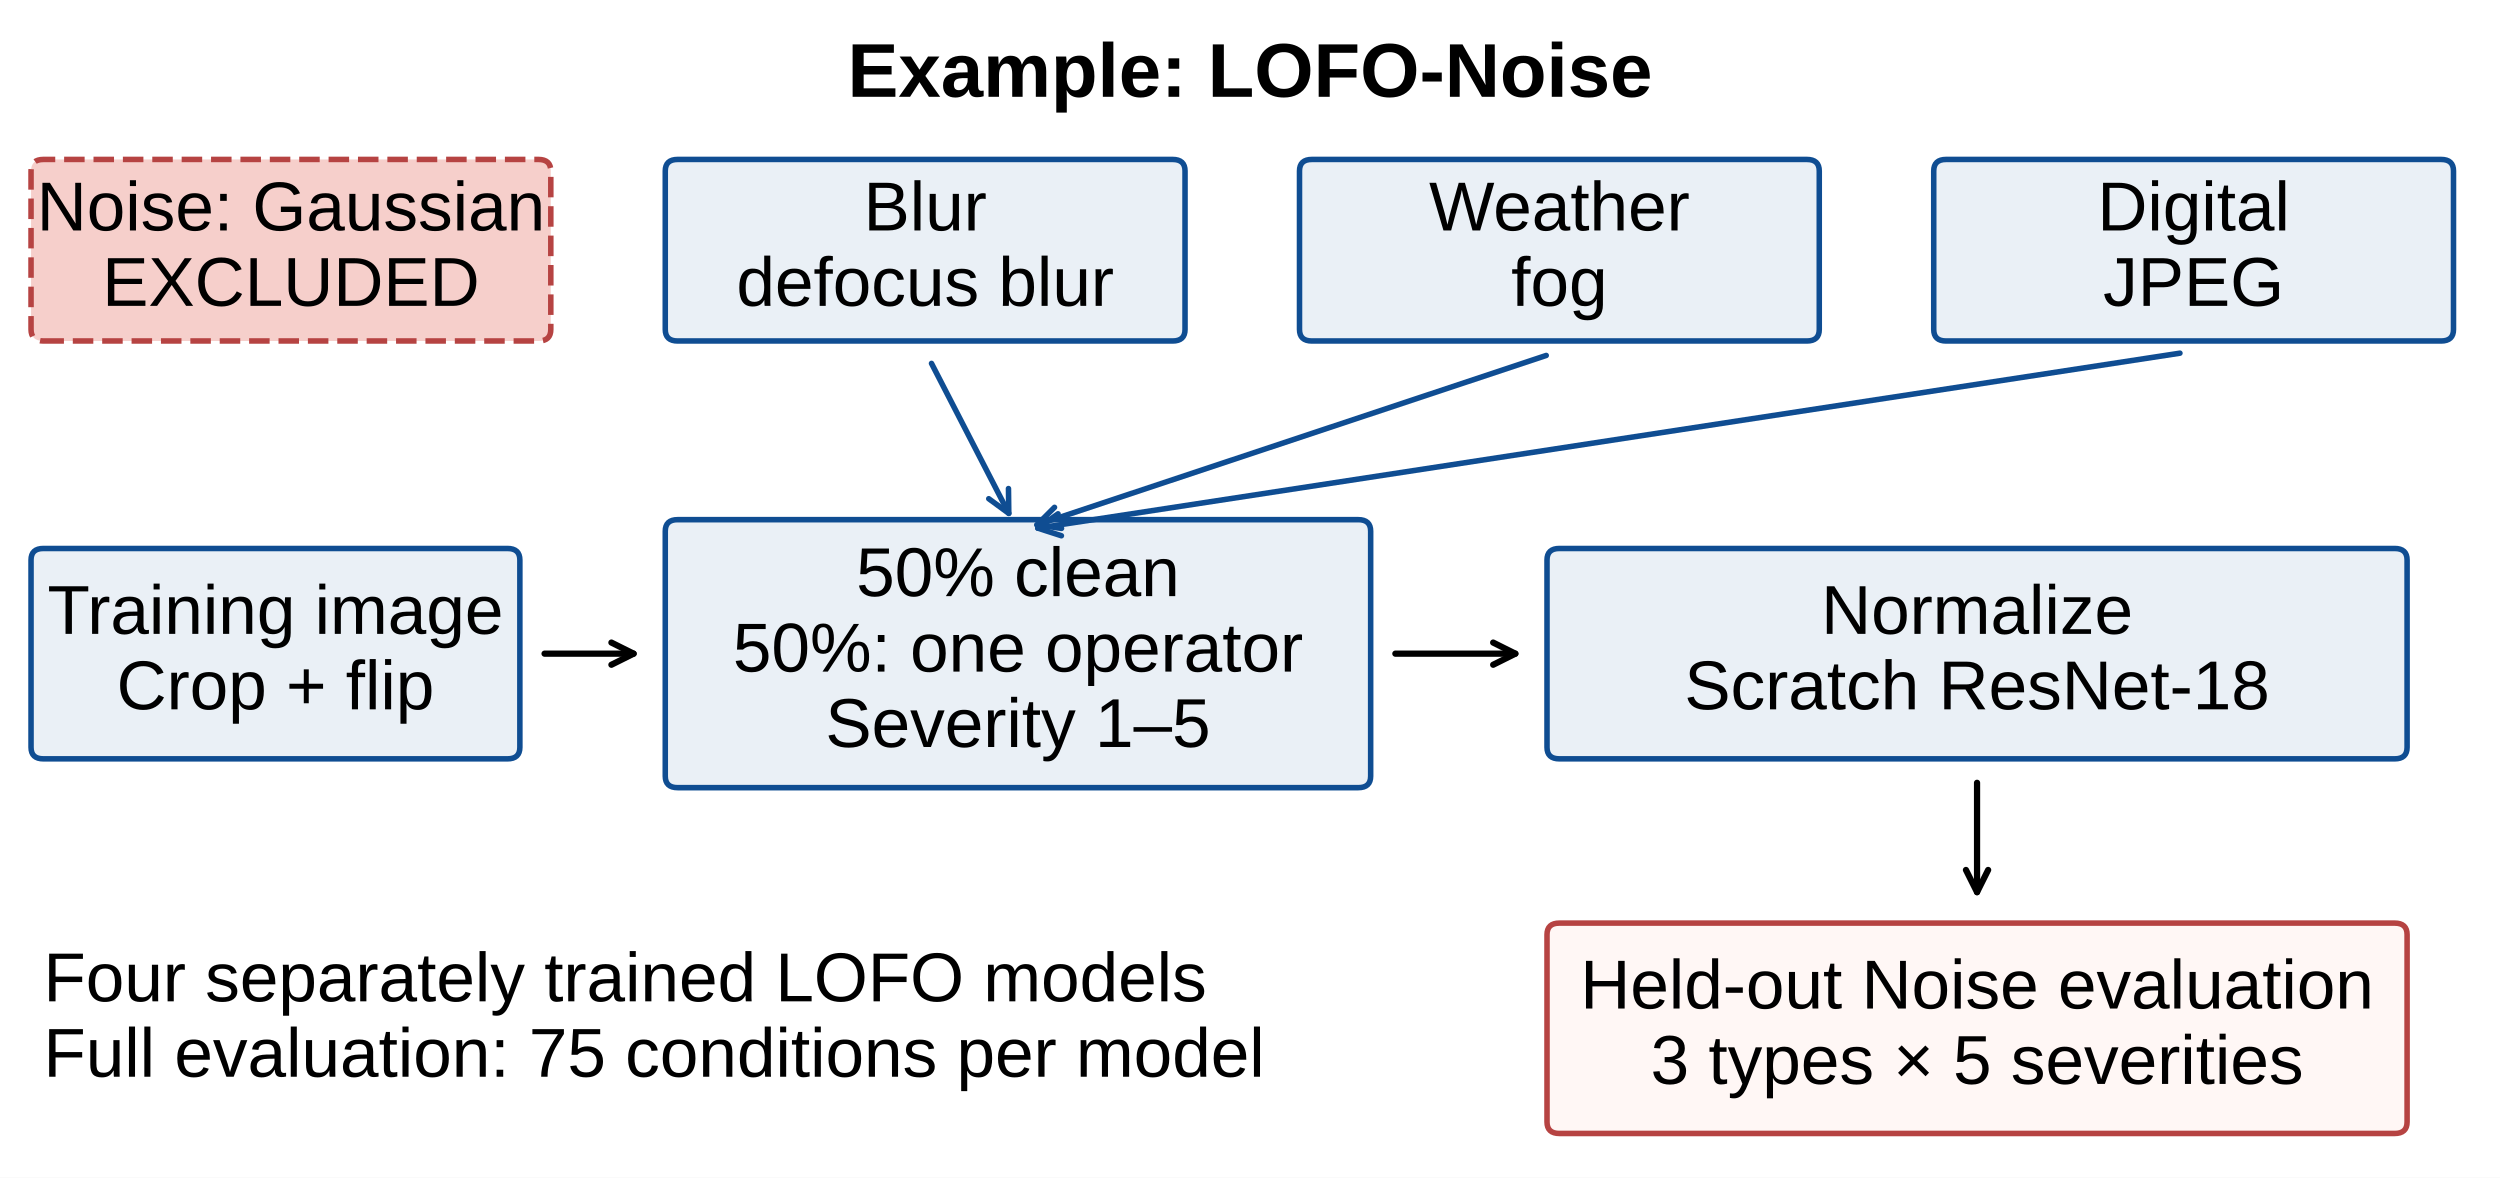
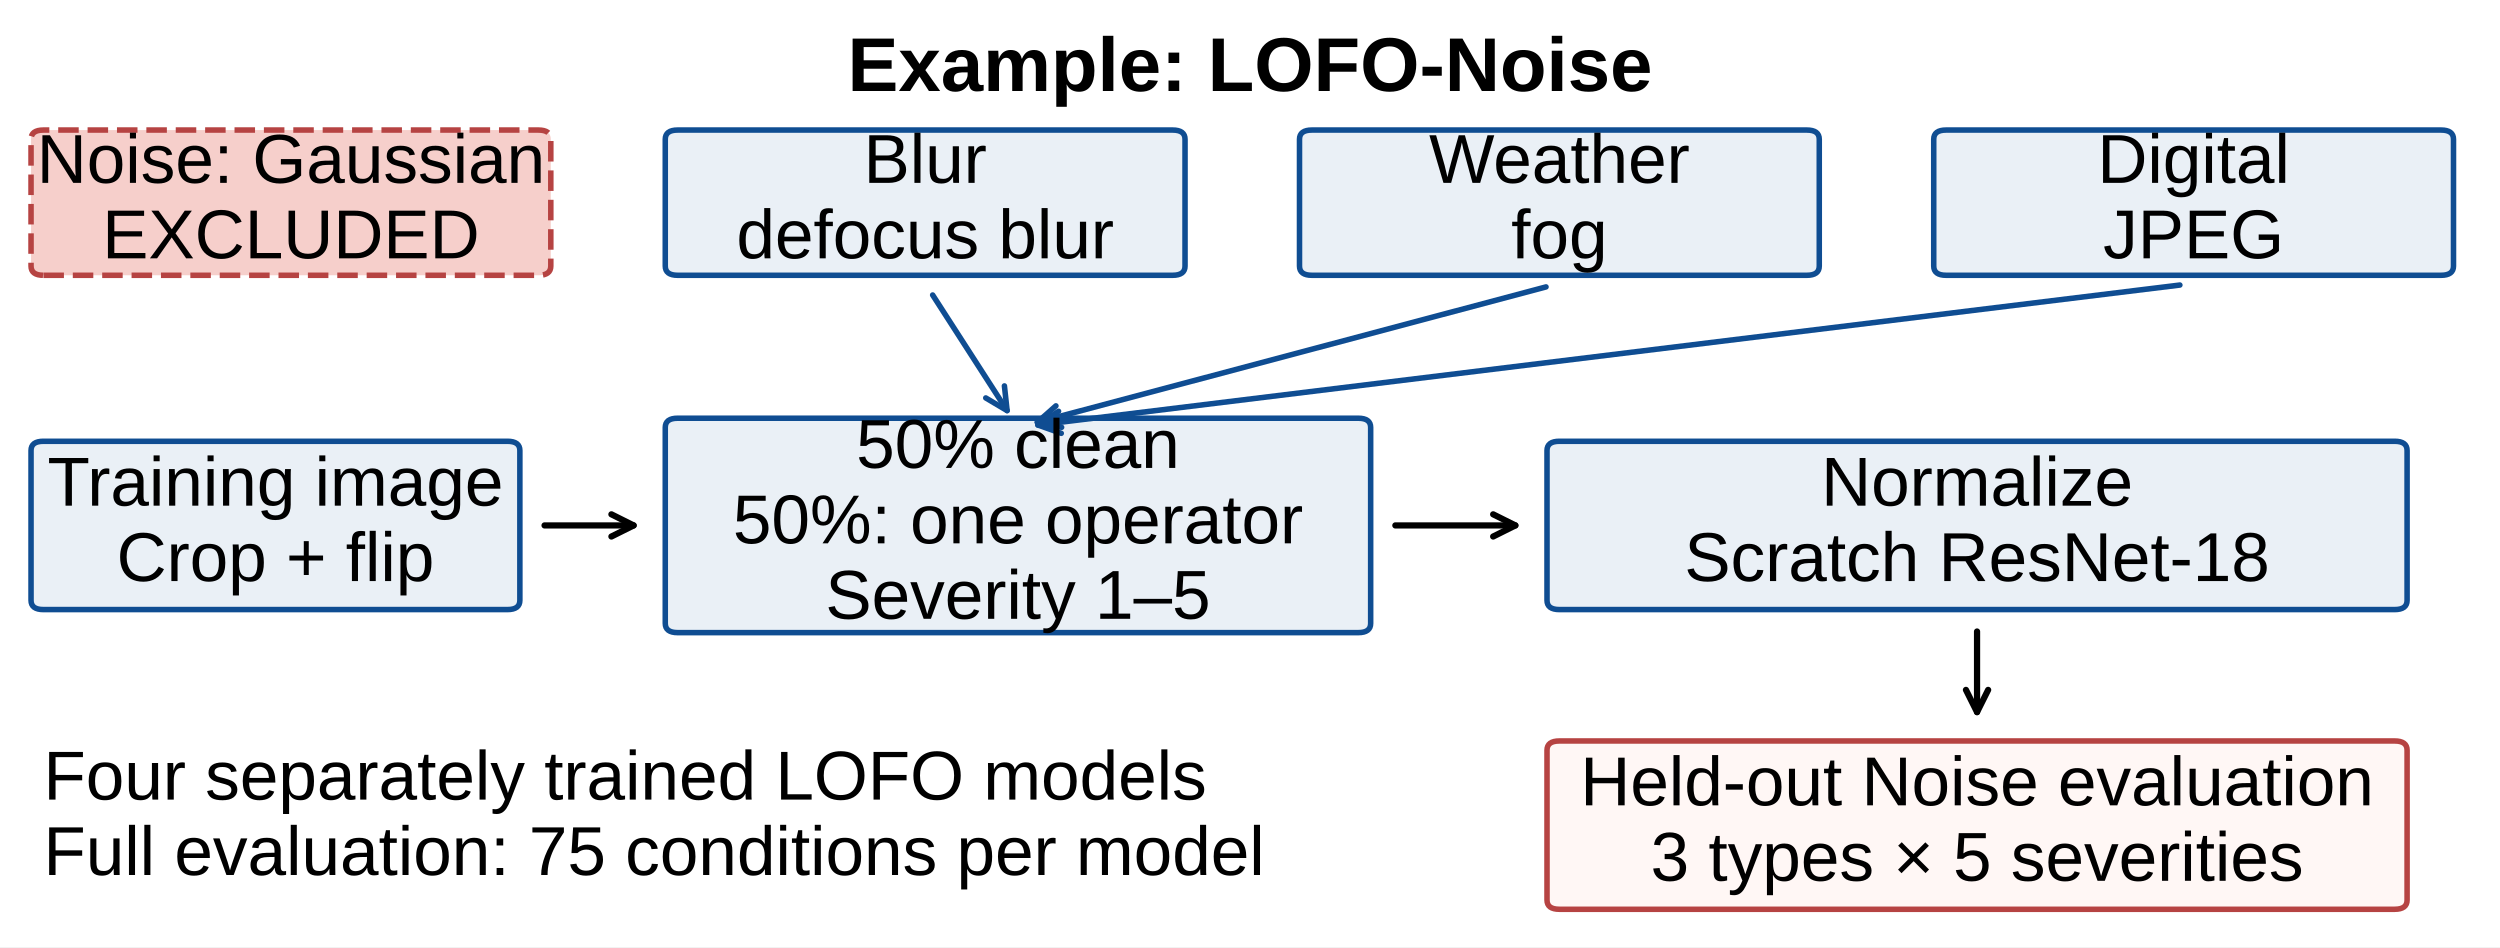
- <svg xmlns="http://www.w3.org/2000/svg" width="360.72pt" height="169.92pt" viewBox="0 0 360.72 169.92" version="1.1">
+ <svg xmlns="http://www.w3.org/2000/svg" width="360.72pt" height="136.656pt" viewBox="0 0 360.72 136.656" version="1.1">
  <defs>
    <style type="text/css">*{stroke-linejoin: round; stroke-linecap: butt}</style>
  </defs>
  <g id="figure_1">
    <g id="patch_1">
-       <path d="M 0 169.92  L 360.72 169.92  L 360.72 0  L 0 0  z " style="fill: #ffffff" />
+       <path d="M 0 136.656  L 360.72 136.656  L 360.72 0  L 0 0  z " style="fill: #ffffff" />
    </g>
    <g id="axes_1">
      <g id="patch_2">
-         <path d="M 6.264 49.201  L 77.688 49.201  Q 79.474 49.201 79.474 47.538  L 79.474 24.669  Q 79.474 23.006 77.688 23.006  L 6.264 23.006  Q 4.478 23.006 4.478 24.669  L 4.478 47.538  Q 4.478 49.201 6.264 49.201  z " clip-path="url(#p9b90b5ccfd)" style="fill: #f6cfcb; stroke-dasharray: 2.96,1.28; stroke-dashoffset: 0; stroke: #b64342; stroke-width: 0.8; stroke-linejoin: miter" />
+         <path d="M 6.264 39.721  L 77.688 39.721  Q 79.474 39.721 79.474 38.39  L 79.474 20.095  Q 79.474 18.765 77.688 18.765  L 6.264 18.765  Q 4.478 18.765 4.478 20.095  L 4.478 38.39  Q 4.478 39.721 6.264 39.721  z " clip-path="url(#p0838174ff6)" style="fill: #f6cfcb; stroke-dasharray: 2.96,1.28; stroke-dashoffset: 0; stroke: #b64342; stroke-width: 0.8; stroke-linejoin: miter" />
      </g>
      <g id="patch_3">
-         <path d="M 97.776 49.201  L 169.2 49.201  Q 170.986 49.201 170.986 47.538  L 170.986 24.669  Q 170.986 23.006 169.2 23.006  L 97.776 23.006  Q 95.99 23.006 95.99 24.669  L 95.99 47.538  Q 95.99 49.201 97.776 49.201  z " clip-path="url(#p9b90b5ccfd)" style="fill: #eaf0f6; stroke: #0f4d92; stroke-width: 0.8; stroke-linejoin: miter" />
+         <path d="M 97.776 39.721  L 169.2 39.721  Q 170.986 39.721 170.986 38.39  L 170.986 20.095  Q 170.986 18.765 169.2 18.765  L 97.776 18.765  Q 95.99 18.765 95.99 20.095  L 95.99 38.39  Q 95.99 39.721 97.776 39.721  z " clip-path="url(#p0838174ff6)" style="fill: #eaf0f6; stroke: #0f4d92; stroke-width: 0.8; stroke-linejoin: miter" />
      </g>
      <g id="patch_4">
-         <path d="M 189.288 49.201  L 260.712 49.201  Q 262.498 49.201 262.498 47.538  L 262.498 24.669  Q 262.498 23.006 260.712 23.006  L 189.288 23.006  Q 187.502 23.006 187.502 24.669  L 187.502 47.538  Q 187.502 49.201 189.288 49.201  z " clip-path="url(#p9b90b5ccfd)" style="fill: #eaf0f6; stroke: #0f4d92; stroke-width: 0.8; stroke-linejoin: miter" />
+         <path d="M 189.288 39.721  L 260.712 39.721  Q 262.498 39.721 262.498 38.39  L 262.498 20.095  Q 262.498 18.765 260.712 18.765  L 189.288 18.765  Q 187.502 18.765 187.502 20.095  L 187.502 38.39  Q 187.502 39.721 189.288 39.721  z " clip-path="url(#p0838174ff6)" style="fill: #eaf0f6; stroke: #0f4d92; stroke-width: 0.8; stroke-linejoin: miter" />
      </g>
      <g id="patch_5">
-         <path d="M 280.8 49.201  L 352.224 49.201  Q 354.01 49.201 354.01 47.538  L 354.01 24.669  Q 354.01 23.006 352.224 23.006  L 280.8 23.006  Q 279.014 23.006 279.014 24.669  L 279.014 47.538  Q 279.014 49.201 280.8 49.201  z " clip-path="url(#p9b90b5ccfd)" style="fill: #eaf0f6; stroke: #0f4d92; stroke-width: 0.8; stroke-linejoin: miter" />
+         <path d="M 280.8 39.721  L 352.224 39.721  Q 354.01 39.721 354.01 38.39  L 354.01 20.095  Q 354.01 18.765 352.224 18.765  L 280.8 18.765  Q 279.014 18.765 279.014 20.095  L 279.014 38.39  Q 279.014 39.721 280.8 39.721  z " clip-path="url(#p0838174ff6)" style="fill: #eaf0f6; stroke: #0f4d92; stroke-width: 0.8; stroke-linejoin: miter" />
      </g>
      <g id="patch_6">
-         <path d="M 6.264 109.492  L 73.224 109.492  Q 75.01 109.492 75.01 107.829  L 75.01 80.802  Q 75.01 79.139 73.224 79.139  L 6.264 79.139  Q 4.478 79.139 4.478 80.802  L 4.478 107.829  Q 4.478 109.492 6.264 109.492  z " clip-path="url(#p9b90b5ccfd)" style="fill: #eaf0f6; stroke: #0f4d92; stroke-width: 0.8; stroke-linejoin: miter" />
+         <path d="M 6.264 87.954  L 73.224 87.954  Q 75.01 87.954 75.01 86.623  L 75.01 65.002  Q 75.01 63.671 73.224 63.671  L 6.264 63.671  Q 4.478 63.671 4.478 65.002  L 4.478 86.623  Q 4.478 87.954 6.264 87.954  z " clip-path="url(#p0838174ff6)" style="fill: #eaf0f6; stroke: #0f4d92; stroke-width: 0.8; stroke-linejoin: miter" />
      </g>
      <g id="patch_7">
-         <path d="M 97.776 113.65  L 195.984 113.65  Q 197.77 113.65 197.77 111.987  L 197.77 76.644  Q 197.77 74.981 195.984 74.981  L 97.776 74.981  Q 95.99 74.981 95.99 76.644  L 95.99 111.987  Q 95.99 113.65 97.776 113.65  z " clip-path="url(#p9b90b5ccfd)" style="fill: #eaf0f6; stroke: #0f4d92; stroke-width: 0.8; stroke-linejoin: miter" />
+         <path d="M 97.776 91.28  L 195.984 91.28  Q 197.77 91.28 197.77 89.95  L 197.77 61.675  Q 197.77 60.345 195.984 60.345  L 97.776 60.345  Q 95.99 60.345 95.99 61.675  L 95.99 89.95  Q 95.99 91.28 97.776 91.28  z " clip-path="url(#p0838174ff6)" style="fill: #eaf0f6; stroke: #0f4d92; stroke-width: 0.8; stroke-linejoin: miter" />
      </g>
      <g id="patch_8">
-         <path d="M 225 109.492  L 345.528 109.492  Q 347.314 109.492 347.314 107.829  L 347.314 80.802  Q 347.314 79.139 345.528 79.139  L 225 79.139  Q 223.214 79.139 223.214 80.802  L 223.214 107.829  Q 223.214 109.492 225 109.492  z " clip-path="url(#p9b90b5ccfd)" style="fill: #eaf0f6; stroke: #0f4d92; stroke-width: 0.8; stroke-linejoin: miter" />
+         <path d="M 225 87.954  L 345.528 87.954  Q 347.314 87.954 347.314 86.623  L 347.314 65.002  Q 347.314 63.671 345.528 63.671  L 225 63.671  Q 223.214 63.671 223.214 65.002  L 223.214 86.623  Q 223.214 87.954 225 87.954  z " clip-path="url(#p0838174ff6)" style="fill: #eaf0f6; stroke: #0f4d92; stroke-width: 0.8; stroke-linejoin: miter" />
      </g>
      <g id="patch_9">
-         <path d="M 225 163.546  L 345.528 163.546  Q 347.314 163.546 347.314 161.883  L 347.314 134.856  Q 347.314 133.193 345.528 133.193  L 225 133.193  Q 223.214 133.193 223.214 134.856  L 223.214 161.883  Q 223.214 163.546 225 163.546  z " clip-path="url(#p9b90b5ccfd)" style="fill: #fff7f5; stroke: #b64342; stroke-width: 0.8; stroke-linejoin: miter" />
+         <path d="M 225 131.197  L 345.528 131.197  Q 347.314 131.197 347.314 129.866  L 347.314 108.245  Q 347.314 106.914 345.528 106.914  L 225 106.914  Q 223.214 106.914 223.214 108.245  L 223.214 129.866  Q 223.214 131.197 225 131.197  z " clip-path="url(#p0838174ff6)" style="fill: #fff7f5; stroke: #b64342; stroke-width: 0.8; stroke-linejoin: miter" />
      </g>
      <g id="text_1">
-         <text style="font-size: 10px; font-family: 'Arial', 'Helvetica', 'DejaVu Sans', sans-serif" transform="translate(5.293188 33.2495)">Noise: Gaussian</text>
-         <text style="font-size: 10px; font-family: 'Arial', 'Helvetica', 'DejaVu Sans', sans-serif" transform="translate(14.74631 44.13329)">EXCLUDED</text>
+         <text style="font-size: 10px; font-family: 'Arial', 'Helvetica', 'DejaVu Sans', sans-serif" transform="translate(5.293188 26.3888)">Noise: Gaussian</text>
+         <text style="font-size: 10px; font-family: 'Arial', 'Helvetica', 'DejaVu Sans', sans-serif" transform="translate(14.74631 37.27258)">EXCLUDED</text>
      </g>
      <g id="text_2">
-         <text style="font-size: 10px; font-family: 'Arial', 'Helvetica', 'DejaVu Sans', sans-serif" transform="translate(124.5966 33.2495)">Blur</text>
-         <text style="font-size: 10px; font-family: 'Arial', 'Helvetica', 'DejaVu Sans', sans-serif" transform="translate(106.2513 44.13329)">defocus blur</text>
+         <text style="font-size: 10px; font-family: 'Arial', 'Helvetica', 'DejaVu Sans', sans-serif" transform="translate(124.5966 26.3888)">Blur</text>
+         <text style="font-size: 10px; font-family: 'Arial', 'Helvetica', 'DejaVu Sans', sans-serif" transform="translate(106.2513 37.27258)">defocus blur</text>
      </g>
      <g id="patch_10">
-         <path d="M 134.405 52.436  Q 140.185 63.652 145.555 74.073  " style="fill: none; stroke: #0f4d92; stroke-width: 0.8; stroke-linecap: round" />
-         <path d="M 145.511 70.496  L 145.555 74.073  L 142.667 71.961  " style="fill: none; stroke: #0f4d92; stroke-width: 0.8; stroke-linecap: round" />
+         <path d="M 134.572 42.568  Q 140.184 51.281 145.312 59.242  " style="fill: none; stroke: #0f4d92; stroke-width: 0.8; stroke-linecap: round" />
+         <path d="M 144.925 55.685  L 145.312 59.242  L 142.234 57.418  " style="fill: none; stroke: #0f4d92; stroke-width: 0.8; stroke-linecap: round" />
      </g>
      <g id="text_3">
-         <text style="font-size: 10px; font-family: 'Arial', 'Helvetica', 'DejaVu Sans', sans-serif" transform="translate(206.1953 33.2494)">Weather</text>
-         <text style="font-size: 10px; font-family: 'Arial', 'Helvetica', 'DejaVu Sans', sans-serif" transform="translate(218.05 44.13319)">fog</text>
+         <text style="font-size: 10px; font-family: 'Arial', 'Helvetica', 'DejaVu Sans', sans-serif" transform="translate(206.1953 26.3887)">Weather</text>
+         <text style="font-size: 10px; font-family: 'Arial', 'Helvetica', 'DejaVu Sans', sans-serif" transform="translate(218.05 37.27249)">fog</text>
      </g>
      <g id="patch_11">
-         <path d="M 223.1 51.289  Q 185.937 63.651 149.622 75.732  " style="fill: none; stroke: #0f4d92; stroke-width: 0.8; stroke-linecap: round" />
-         <path d="M 153.164 76.24  L 149.622 75.732  L 152.153 73.204  " style="fill: none; stroke: #0f4d92; stroke-width: 0.8; stroke-linecap: round" />
+         <path d="M 223.069 41.399  Q 185.939 51.28 149.674 60.932  " style="fill: none; stroke: #0f4d92; stroke-width: 0.8; stroke-linecap: round" />
+         <path d="M 153.178 61.655  L 149.674 60.932  L 152.355 58.562  " style="fill: none; stroke: #0f4d92; stroke-width: 0.8; stroke-linecap: round" />
      </g>
      <g id="text_4">
-         <text style="font-size: 10px; font-family: 'Arial', 'Helvetica', 'DejaVu Sans', sans-serif" transform="translate(302.6182 33.2494)">Digital</text>
-         <text style="font-size: 10px; font-family: 'Arial', 'Helvetica', 'DejaVu Sans', sans-serif" transform="translate(303.4526 44.13338)">JPEG</text>
+         <text style="font-size: 10px; font-family: 'Arial', 'Helvetica', 'DejaVu Sans', sans-serif" transform="translate(302.6182 26.3887)">Digital</text>
+         <text style="font-size: 10px; font-family: 'Arial', 'Helvetica', 'DejaVu Sans', sans-serif" transform="translate(303.4526 37.27268)">JPEG</text>
      </g>
      <g id="patch_12">
-         <path d="M 314.537 50.959  Q 231.697 63.65 149.742 76.206  " style="fill: none; stroke: #0f4d92; stroke-width: 0.8; stroke-linecap: round" />
-         <path d="M 153.147 77.303  L 149.742 76.206  L 152.662 74.139  " style="fill: none; stroke: #0f4d92; stroke-width: 0.8; stroke-linecap: round" />
+         <path d="M 314.527 41.129  Q 231.697 51.28 149.755 61.323  " style="fill: none; stroke: #0f4d92; stroke-width: 0.8; stroke-linecap: round" />
+         <path d="M 153.126 62.522  L 149.755 61.323  L 152.737 59.345  " style="fill: none; stroke: #0f4d92; stroke-width: 0.8; stroke-linecap: round" />
      </g>
      <g id="text_5">
-         <text style="font-size: 10px; font-family: 'Arial', 'Helvetica', 'DejaVu Sans', sans-serif" transform="translate(6.860406 91.4614)">Training image</text>
-         <text style="font-size: 10px; font-family: 'Arial', 'Helvetica', 'DejaVu Sans', sans-serif" transform="translate(16.81744 102.3454)">Crop + flip</text>
+         <text style="font-size: 10px; font-family: 'Arial', 'Helvetica', 'DejaVu Sans', sans-serif" transform="translate(6.860406 72.9583)">Training image</text>
+         <text style="font-size: 10px; font-family: 'Arial', 'Helvetica', 'DejaVu Sans', sans-serif" transform="translate(16.81744 83.84228)">Crop + flip</text>
      </g>
      <g id="text_6">
-         <text style="font-size: 10px; font-family: 'Arial', 'Helvetica', 'DejaVu Sans', sans-serif" transform="translate(123.5316 86.0195)">50% clean</text>
-         <text style="font-size: 10px; font-family: 'Arial', 'Helvetica', 'DejaVu Sans', sans-serif" transform="translate(105.7433 96.90329)">50%: one operator</text>
-         <text style="font-size: 10px; font-family: 'Arial', 'Helvetica', 'DejaVu Sans', sans-serif" transform="translate(119.0886 107.7871)">Severity 1–5</text>
+         <text style="font-size: 10px; font-family: 'Arial', 'Helvetica', 'DejaVu Sans', sans-serif" transform="translate(123.5316 67.5164)">50% clean</text>
+         <text style="font-size: 10px; font-family: 'Arial', 'Helvetica', 'DejaVu Sans', sans-serif" transform="translate(105.7433 78.40019)">50%: one operator</text>
+         <text style="font-size: 10px; font-family: 'Arial', 'Helvetica', 'DejaVu Sans', sans-serif" transform="translate(119.0886 89.28398)">Severity 1–5</text>
      </g>
      <g id="text_7">
-         <text style="font-size: 10px; font-family: 'Arial', 'Helvetica', 'DejaVu Sans', sans-serif" transform="translate(262.7601 91.4615)">Normalize</text>
-         <text style="font-size: 10px; font-family: 'Arial', 'Helvetica', 'DejaVu Sans', sans-serif" transform="translate(243.0273 102.3453)">Scratch ResNet-18</text>
+         <text style="font-size: 10px; font-family: 'Arial', 'Helvetica', 'DejaVu Sans', sans-serif" transform="translate(262.7601 72.9584)">Normalize</text>
+         <text style="font-size: 10px; font-family: 'Arial', 'Helvetica', 'DejaVu Sans', sans-serif" transform="translate(243.0273 83.84219)">Scratch ResNet-18</text>
      </g>
      <g id="patch_13">
-         <path d="M 78.573 94.316  Q 85.5 94.316 91.421 94.316  " style="fill: none; stroke: #000000; stroke-width: 0.9; stroke-linecap: round" />
-         <path d="M 88.221 92.716  L 91.421 94.316  L 88.221 95.915  " style="fill: none; stroke: #000000; stroke-width: 0.9; stroke-linecap: round" />
+         <path d="M 78.573 75.812  Q 85.5 75.812 91.421 75.812  " style="fill: none; stroke: #000000; stroke-width: 0.9; stroke-linecap: round" />
+         <path d="M 88.221 74.212  L 91.421 75.812  L 88.221 77.412  " style="fill: none; stroke: #000000; stroke-width: 0.9; stroke-linecap: round" />
      </g>
      <g id="patch_14">
-         <path d="M 201.335 94.316  Q 210.494 94.316 218.647 94.316  " style="fill: none; stroke: #000000; stroke-width: 0.9; stroke-linecap: round" />
-         <path d="M 215.447 92.716  L 218.647 94.316  L 215.447 95.915  " style="fill: none; stroke: #000000; stroke-width: 0.9; stroke-linecap: round" />
+         <path d="M 201.335 75.812  Q 210.494 75.812 218.647 75.812  " style="fill: none; stroke: #000000; stroke-width: 0.9; stroke-linecap: round" />
+         <path d="M 215.447 74.212  L 218.647 75.812  L 215.447 77.412  " style="fill: none; stroke: #000000; stroke-width: 0.9; stroke-linecap: round" />
      </g>
      <g id="text_8">
-         <text style="font-size: 10px; font-family: 'Arial', 'Helvetica', 'DejaVu Sans', sans-serif" transform="translate(228.0117 145.5154)">Held-out Noise evaluation</text>
-         <text style="font-size: 10px; font-family: 'Arial', 'Helvetica', 'DejaVu Sans', sans-serif" transform="translate(238.1593 156.3992)">3 types × 5 severities</text>
+         <text style="font-size: 10px; font-family: 'Arial', 'Helvetica', 'DejaVu Sans', sans-serif" transform="translate(228.0117 116.2015)">Held-out Noise evaluation</text>
+         <text style="font-size: 10px; font-family: 'Arial', 'Helvetica', 'DejaVu Sans', sans-serif" transform="translate(238.1593 127.0853)">3 types × 5 severities</text>
      </g>
      <g id="patch_15">
-         <path d="M 285.264 112.95  Q 285.264 121.341 285.264 128.727  " style="fill: none; stroke: #000000; stroke-width: 0.9; stroke-linecap: round" />
-         <path d="M 286.864 125.527  L 285.264 128.727  L 283.664 125.527  " style="fill: none; stroke: #000000; stroke-width: 0.9; stroke-linecap: round" />
+         <path d="M 285.264 91.12  Q 285.264 97.437 285.264 102.747  " style="fill: none; stroke: #000000; stroke-width: 0.9; stroke-linecap: round" />
+         <path d="M 286.864 99.547  L 285.264 102.747  L 283.664 99.547  " style="fill: none; stroke: #000000; stroke-width: 0.9; stroke-linecap: round" />
      </g>
      <g id="text_9">
-         <text style="font-weight: 700; font-size: 11px; font-family: 'Arial', 'Helvetica', 'DejaVu Sans', sans-serif; text-anchor: middle" x="180.36" y="13.966" transform="rotate(-0 180.36 13.9663)">Example: LOFO-Noise</text>
+         <text style="font-weight: 700; font-size: 11px; font-family: 'Arial', 'Helvetica', 'DejaVu Sans', sans-serif; text-anchor: middle" x="180.36" y="13.135" transform="rotate(-0 180.36 13.1347)">Example: LOFO-Noise</text>
      </g>
      <g id="text_10">
-         <text style="font-size: 10px; font-family: 'Arial', 'Helvetica', 'DejaVu Sans', sans-serif" transform="translate(6.264 144.4787)">Four separately trained LOFO models</text>
-         <text style="font-size: 10px; font-family: 'Arial', 'Helvetica', 'DejaVu Sans', sans-serif" transform="translate(6.264 155.3627)">Full evaluation: 75 conditions per model</text>
+         <text style="font-size: 10px; font-family: 'Arial', 'Helvetica', 'DejaVu Sans', sans-serif" transform="translate(6.264 115.3727)">Four separately trained LOFO models</text>
+         <text style="font-size: 10px; font-family: 'Arial', 'Helvetica', 'DejaVu Sans', sans-serif" transform="translate(6.264 126.2567)">Full evaluation: 75 conditions per model</text>
      </g>
    </g>
  </g>
  <defs>
-     <clipPath id="p9b90b5ccfd">
-       <rect x="1.8" y="1.8" width="357.12" height="166.32" />
+     <clipPath id="p0838174ff6">
+       <rect x="1.8" y="1.8" width="357.12" height="133.056" />
    </clipPath>
  </defs>
</svg>
